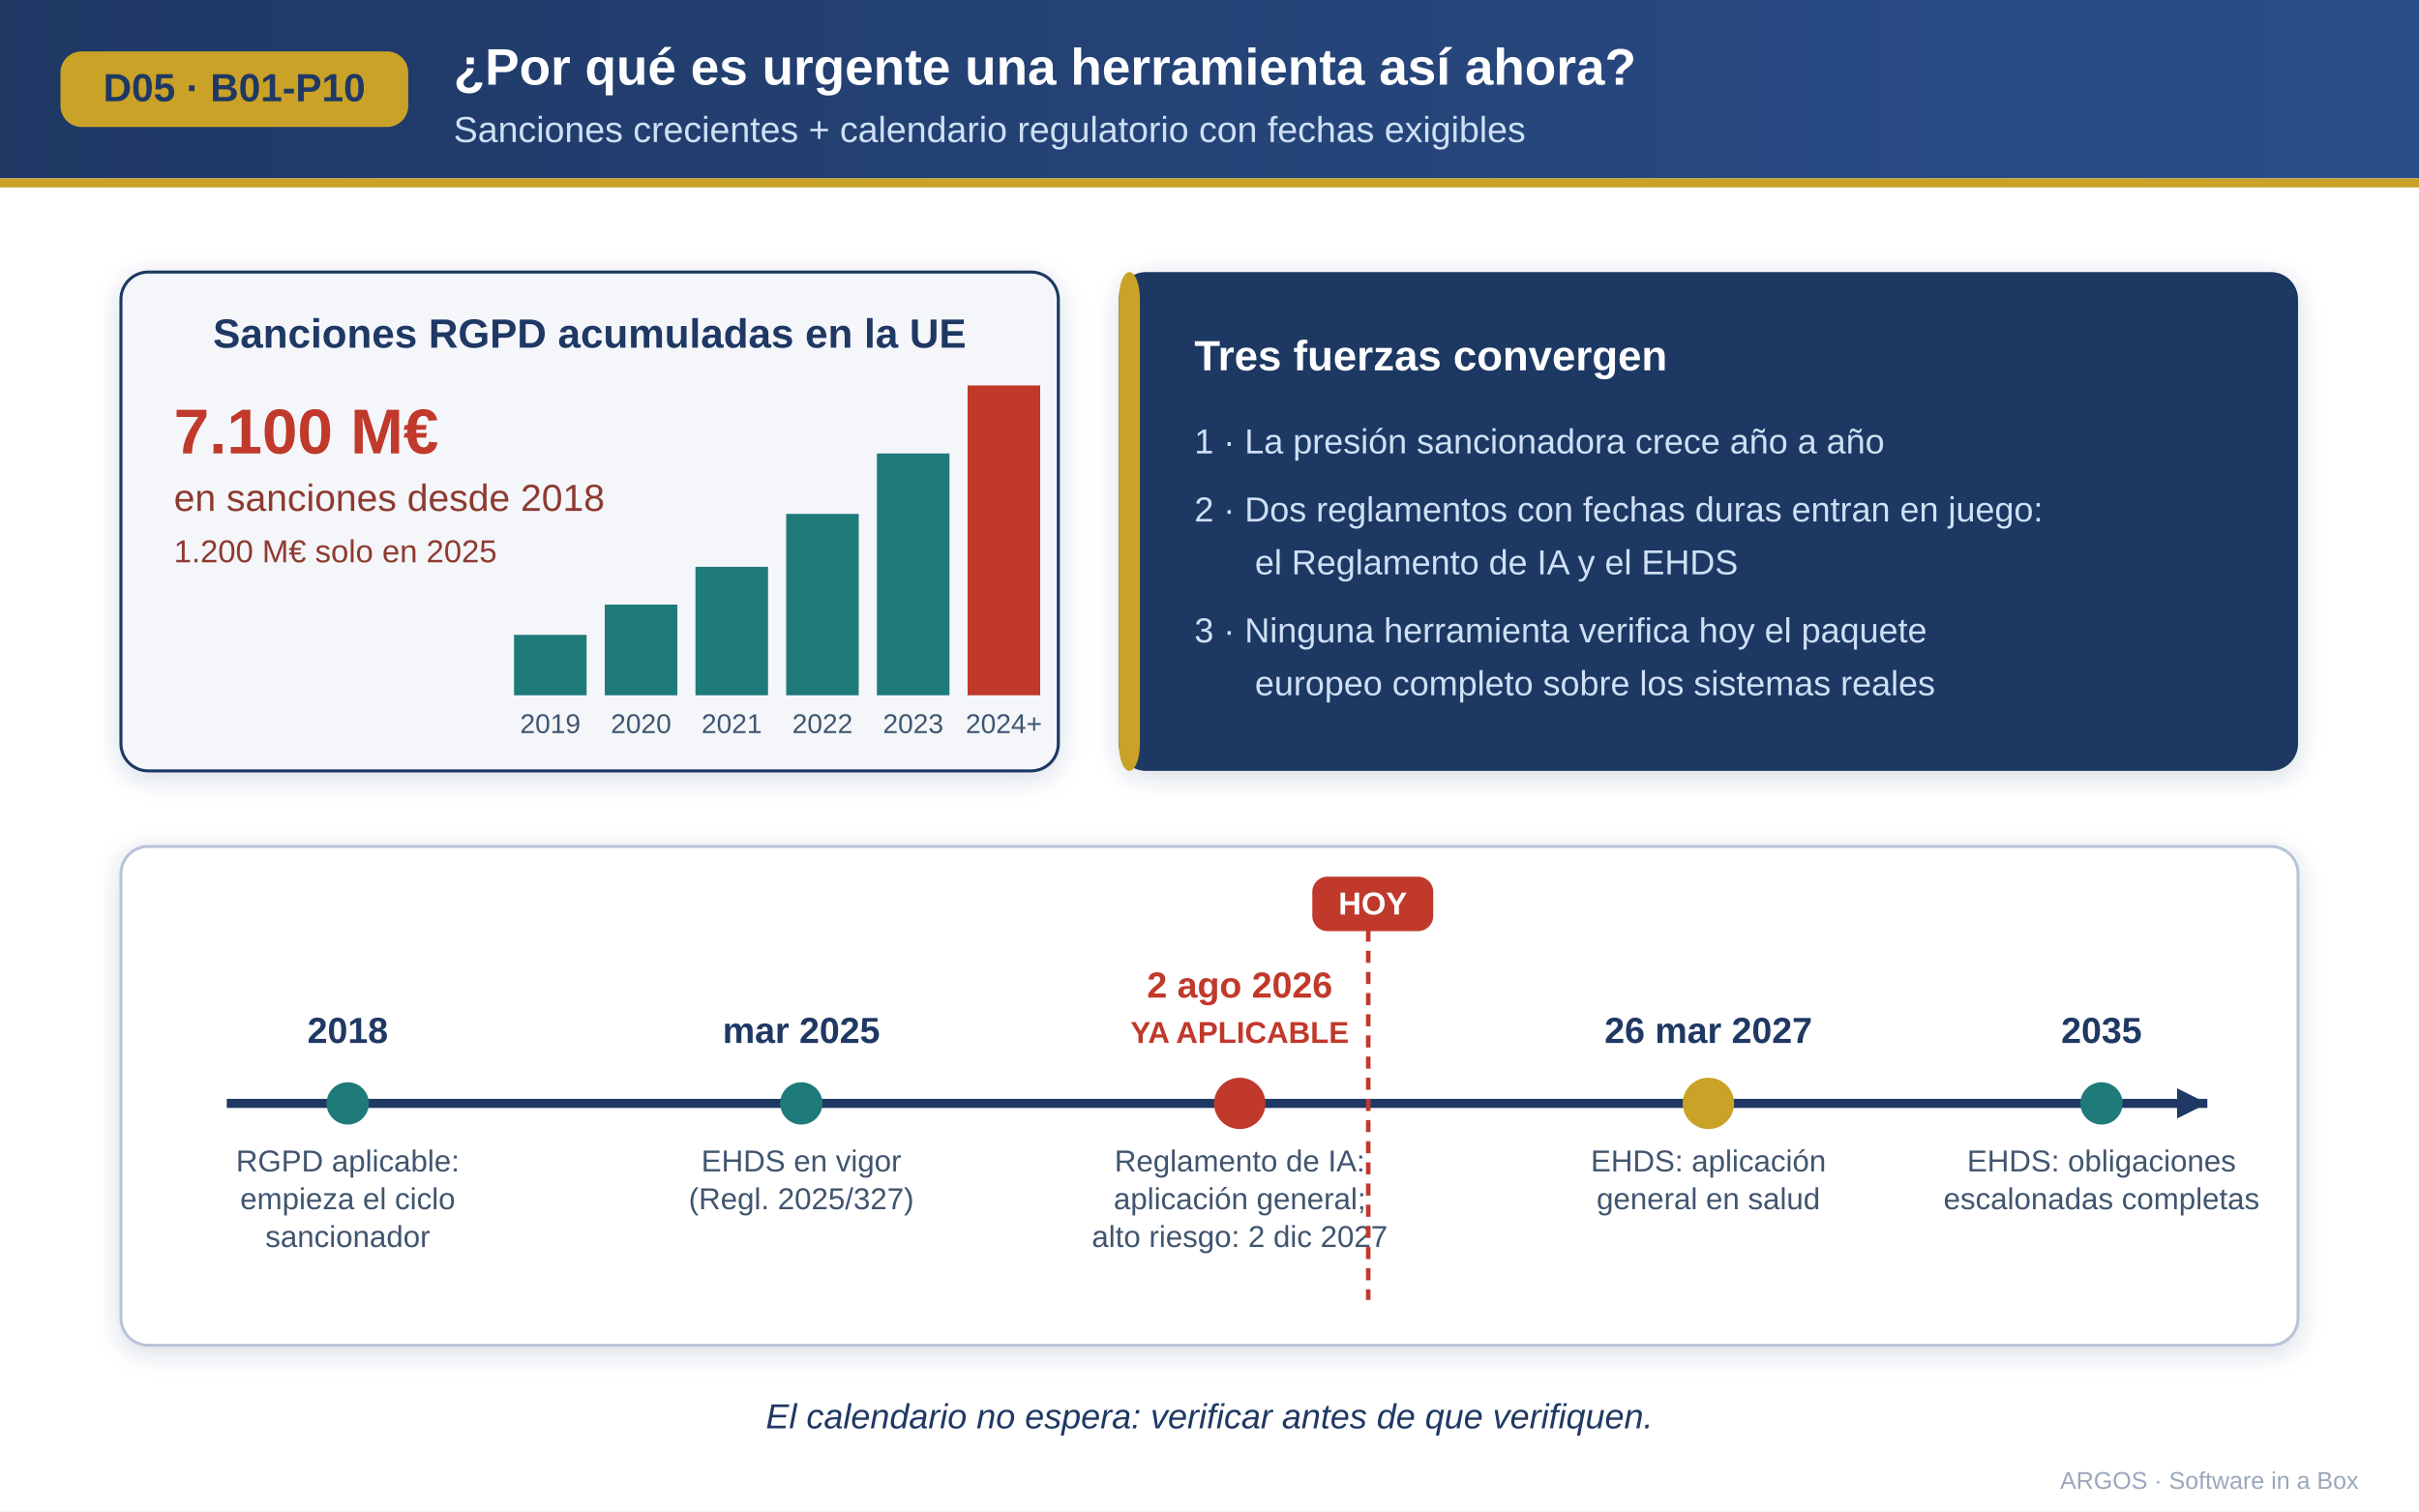
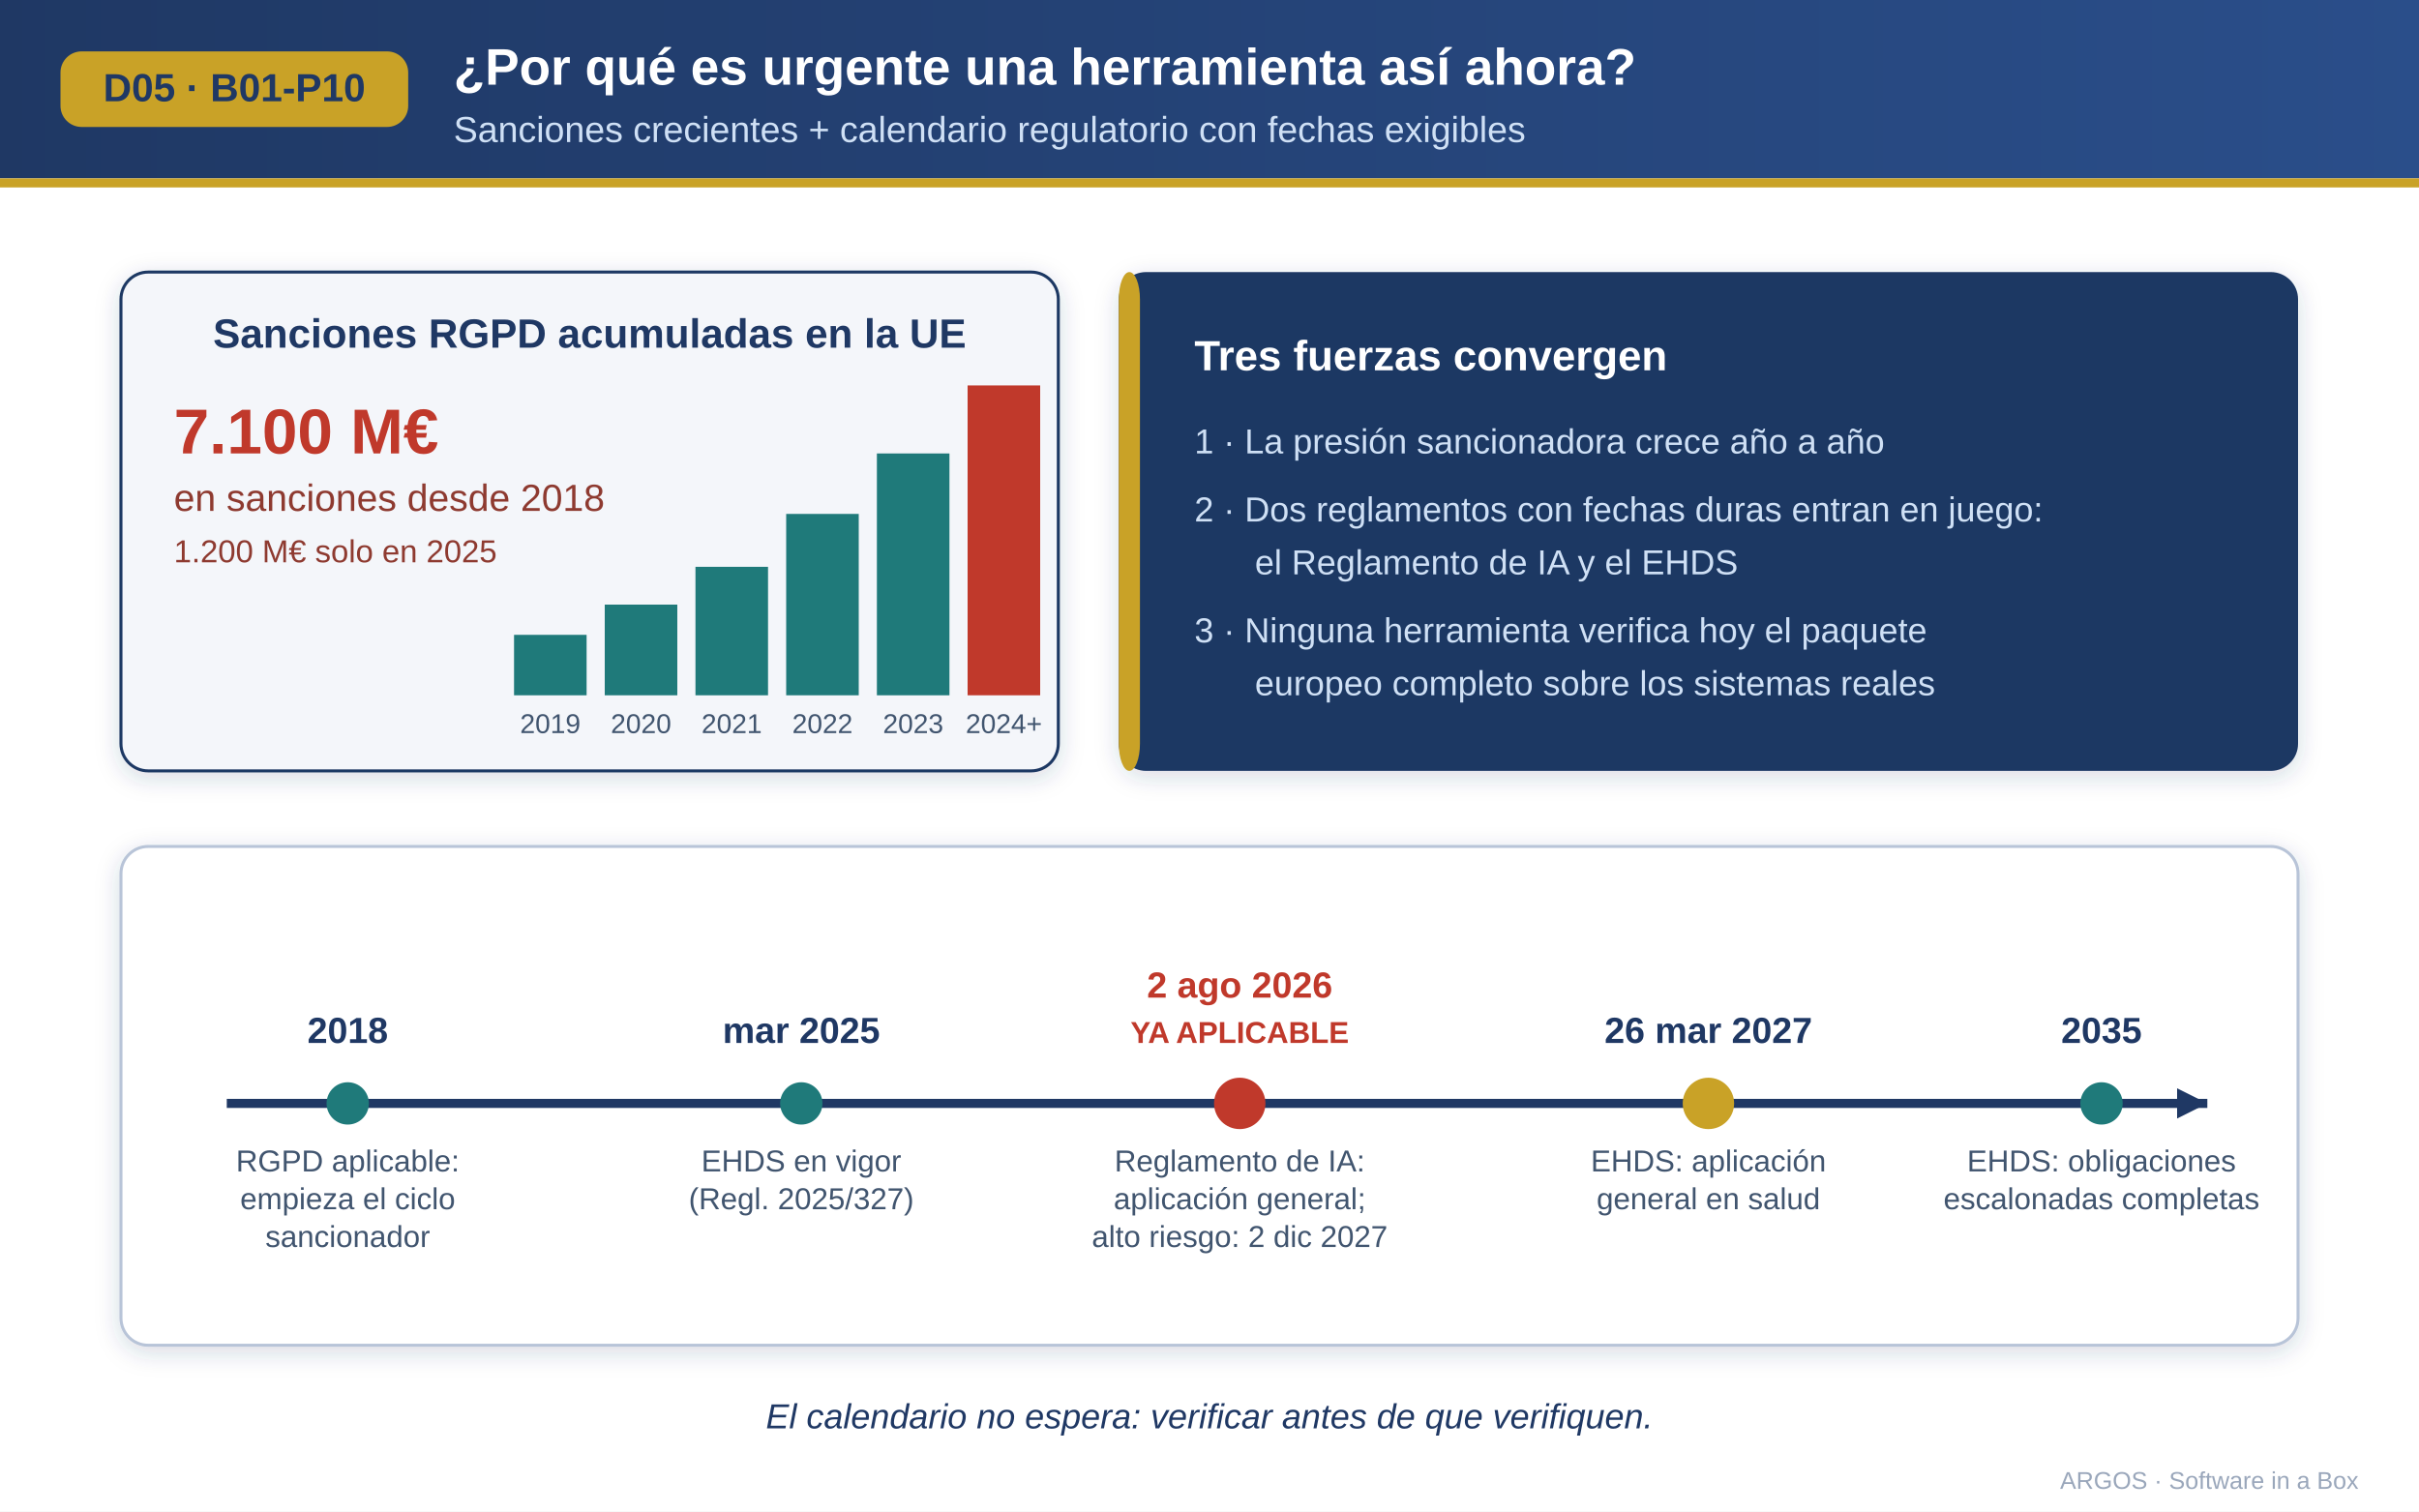
<svg xmlns="http://www.w3.org/2000/svg" viewBox="0 0 1600 1000" font-family="Calibri, Arial, sans-serif">
  <defs>
    <linearGradient id="hdr" x1="0" y1="0" x2="1" y2="0">
      <stop offset="0" stop-color="#1F3864" />
      <stop offset="1" stop-color="#2A4E8A" />
    </linearGradient>
    <filter id="sh" x="-20%" y="-20%" width="140%" height="140%">
      <feDropShadow dx="0" dy="4" stdDeviation="8" flood-color="#1F3864" flood-opacity="0.18" />
    </filter>
  </defs>
  <rect width="1600" height="1000" fill="#FFFFFF" />
  <rect width="1600" height="118" fill="url(#hdr)" />
  <rect y="118" width="1600" height="6" fill="#C9A227" />
  <rect x="40" y="34" rx="14" width="230" height="50" fill="#C9A227" />
  <text x="155" y="67" text-anchor="middle" font-size="26" font-weight="bold" fill="#1F3864">D05 · B01-P10</text>
  <text x="300" y="56" font-size="34" font-weight="bold" fill="#FFFFFF">¿Por qué es urgente una herramienta así ahora?</text>
  <text x="300" y="94" font-size="24" fill="#CFE0F5">Sanciones crecientes + calendario regulatorio con fechas exigibles</text>
  <g filter="url(#sh)">
    <rect x="80" y="180" rx="18" width="620" height="330" fill="#F4F6FA" stroke="#1F3864" stroke-width="2" />
  </g>
  <text x="390" y="230" text-anchor="middle" font-size="27" font-weight="bold" fill="#1F3864">Sanciones RGPD acumuladas en la UE</text>
  <g fill="#1F7A7A">
    <rect x="340" y="420" width="48" height="40" />
    <rect x="400" y="400" width="48" height="60" />
    <rect x="460" y="375" width="48" height="85" />
    <rect x="520" y="340" width="48" height="120" />
    <rect x="580" y="300" width="48" height="160" />
    <rect x="640" y="255" width="48" height="205" fill="#C0392B" />
  </g>
  <g font-size="18" fill="#41556F" text-anchor="middle">
    <text x="364" y="485">2019</text>
    <text x="424" y="485">2020</text>
    <text x="484" y="485">2021</text>
    <text x="544" y="485">2022</text>
    <text x="604" y="485">2023</text>
    <text x="664" y="485">2024+</text>
  </g>
  <text x="115" y="300" font-size="42" font-weight="bold" fill="#C0392B">7.100 M€</text>
  <text x="115" y="338" font-size="25" fill="#8E3A30">en sanciones desde 2018</text>
  <text x="115" y="372" font-size="21" fill="#8E3A30">1.200 M€ solo en 2025</text>
  <g filter="url(#sh)">
    <rect x="740" y="180" rx="18" width="780" height="330" fill="#1F3864" />
  </g>
  <rect x="740" y="180" rx="18" width="14" height="330" fill="#C9A227" />
  <text x="790" y="245" font-size="28" font-weight="bold" fill="#FFFFFF">Tres fuerzas convergen</text>
  <g font-size="23" fill="#CFE0F5">
    <text x="790" y="300">1 ·  La presión sancionadora crece año a año</text>
    <text x="790" y="345">2 ·  Dos reglamentos con fechas duras entran en juego:</text>
    <text x="830" y="380">el Reglamento de IA y el EHDS</text>
    <text x="790" y="425">3 ·  Ninguna herramienta verifica hoy el paquete</text>
    <text x="830" y="460">europeo completo sobre los sistemas reales</text>
  </g>
  <g filter="url(#sh)">
    <rect x="80" y="560" rx="18" width="1440" height="330" fill="#FFFFFF" stroke="#B8C4D8" stroke-width="2" />
  </g>
  <line x1="150" y1="730" x2="1460" y2="730" stroke="#1F3864" stroke-width="6" />
  <polygon points="1460,730 1440,720 1440,740" fill="#1F3864" />
  <g>
    <circle cx="230" cy="730" r="14" fill="#1F7A7A" />
    <text x="230" y="690" text-anchor="middle" font-size="24" font-weight="bold" fill="#1F3864">2018</text>
    <text x="230" y="775" text-anchor="middle" font-size="20" fill="#41556F">RGPD aplicable:</text>
    <text x="230" y="800" text-anchor="middle" font-size="20" fill="#41556F">empieza el ciclo</text>
    <text x="230" y="825" text-anchor="middle" font-size="20" fill="#41556F">sancionador</text>
    <circle cx="530" cy="730" r="14" fill="#1F7A7A" />
    <text x="530" y="690" text-anchor="middle" font-size="24" font-weight="bold" fill="#1F3864">mar 2025</text>
    <text x="530" y="775" text-anchor="middle" font-size="20" fill="#41556F">EHDS en vigor</text>
    <text x="530" y="800" text-anchor="middle" font-size="20" fill="#41556F">(Regl. 2025/327)</text>
    <circle cx="820" cy="730" r="17" fill="#C0392B" />
    <text x="820" y="660" text-anchor="middle" font-size="24" font-weight="bold" fill="#C0392B">2 ago 2026</text>
    <text x="820" y="690" text-anchor="middle" font-size="20" font-weight="bold" fill="#C0392B">YA APLICABLE</text>
    <text x="820" y="775" text-anchor="middle" font-size="20" fill="#41556F">Reglamento de IA:</text>
    <text x="820" y="800" text-anchor="middle" font-size="20" fill="#41556F">aplicación general;</text>
    <text x="820" y="825" text-anchor="middle" font-size="20" fill="#41556F">alto riesgo: 2 dic 2027</text>
    <circle cx="1130" cy="730" r="17" fill="#C9A227" />
    <text x="1130" y="690" text-anchor="middle" font-size="24" font-weight="bold" fill="#1F3864">26 mar 2027</text>
    <text x="1130" y="775" text-anchor="middle" font-size="20" fill="#41556F">EHDS: aplicación</text>
    <text x="1130" y="800" text-anchor="middle" font-size="20" fill="#41556F">general en salud</text>
    <circle cx="1390" cy="730" r="14" fill="#1F7A7A" />
    <text x="1390" y="690" text-anchor="middle" font-size="24" font-weight="bold" fill="#1F3864">2035</text>
    <text x="1390" y="775" text-anchor="middle" font-size="20" fill="#41556F">EHDS: obligaciones</text>
    <text x="1390" y="800" text-anchor="middle" font-size="20" fill="#41556F">escalonadas completas</text>
  </g>
-   <line x1="905" y1="615" x2="905" y2="860" stroke="#C0392B" stroke-width="3" stroke-dasharray="8 6" />
-   <rect x="868" y="580" rx="10" width="80" height="36" fill="#C0392B" />
-   <text x="908" y="605" text-anchor="middle" font-size="21" font-weight="bold" fill="#FFFFFF">HOY</text>
  <text x="800" y="945" text-anchor="middle" font-size="23" font-style="italic" fill="#1F3864">El calendario no espera: verificar antes de que verifiquen.</text>
  <text x="1560" y="985" text-anchor="end" font-size="16" fill="#9AA7BB">ARGOS · Software in a Box</text>
</svg>
